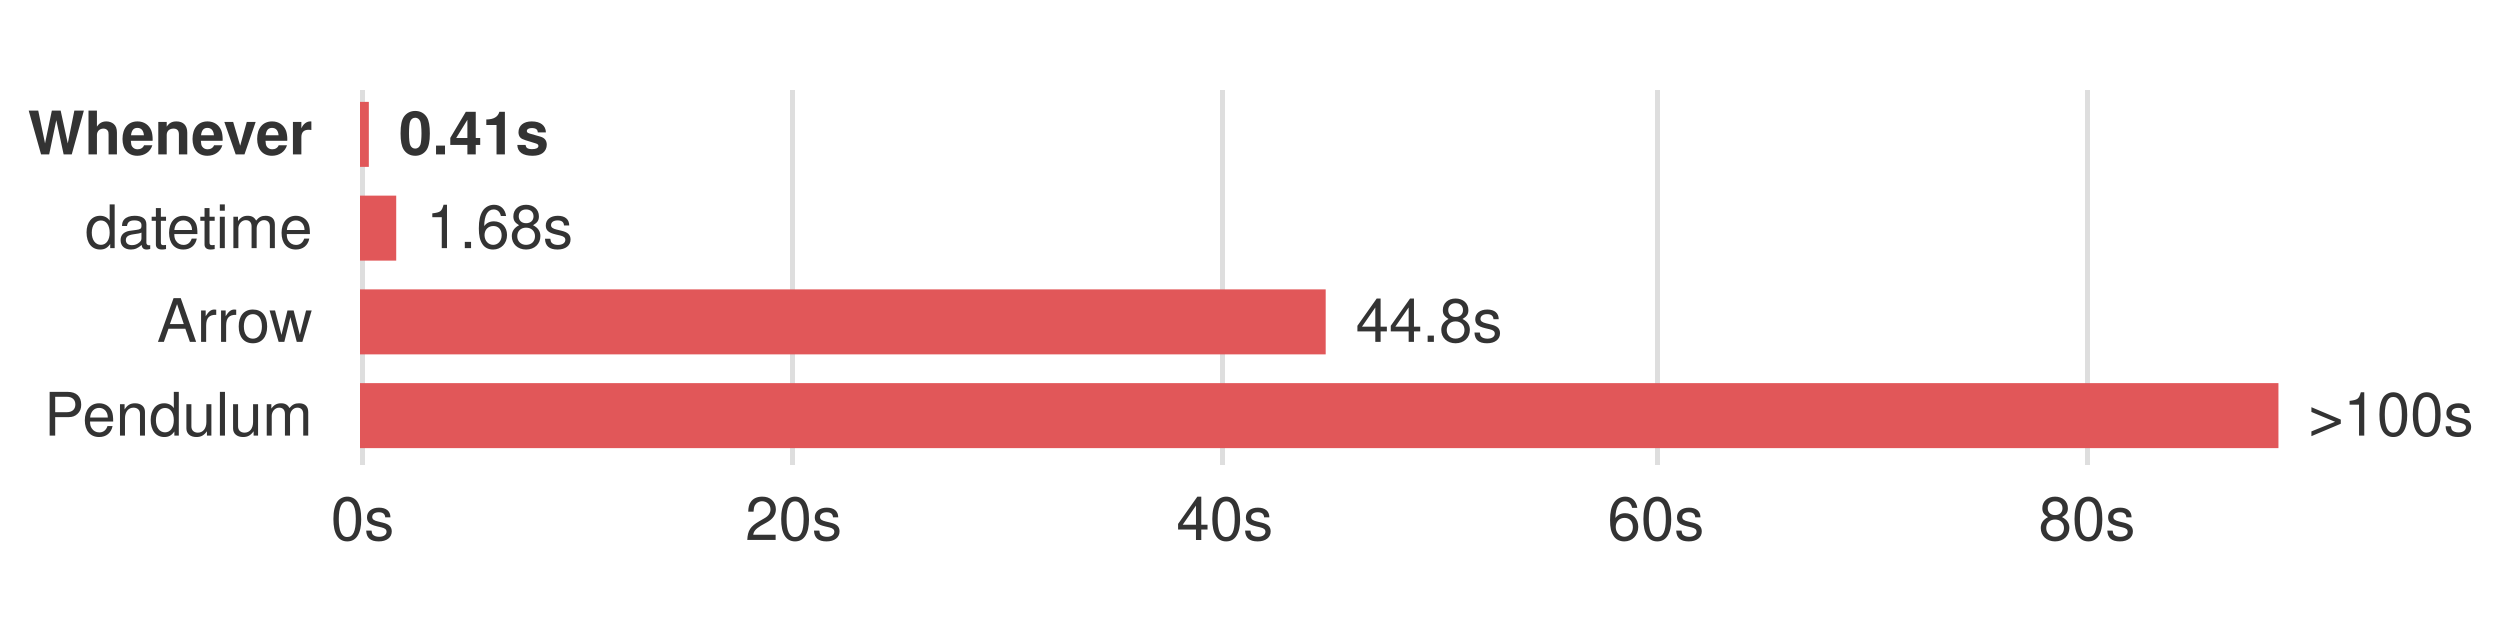
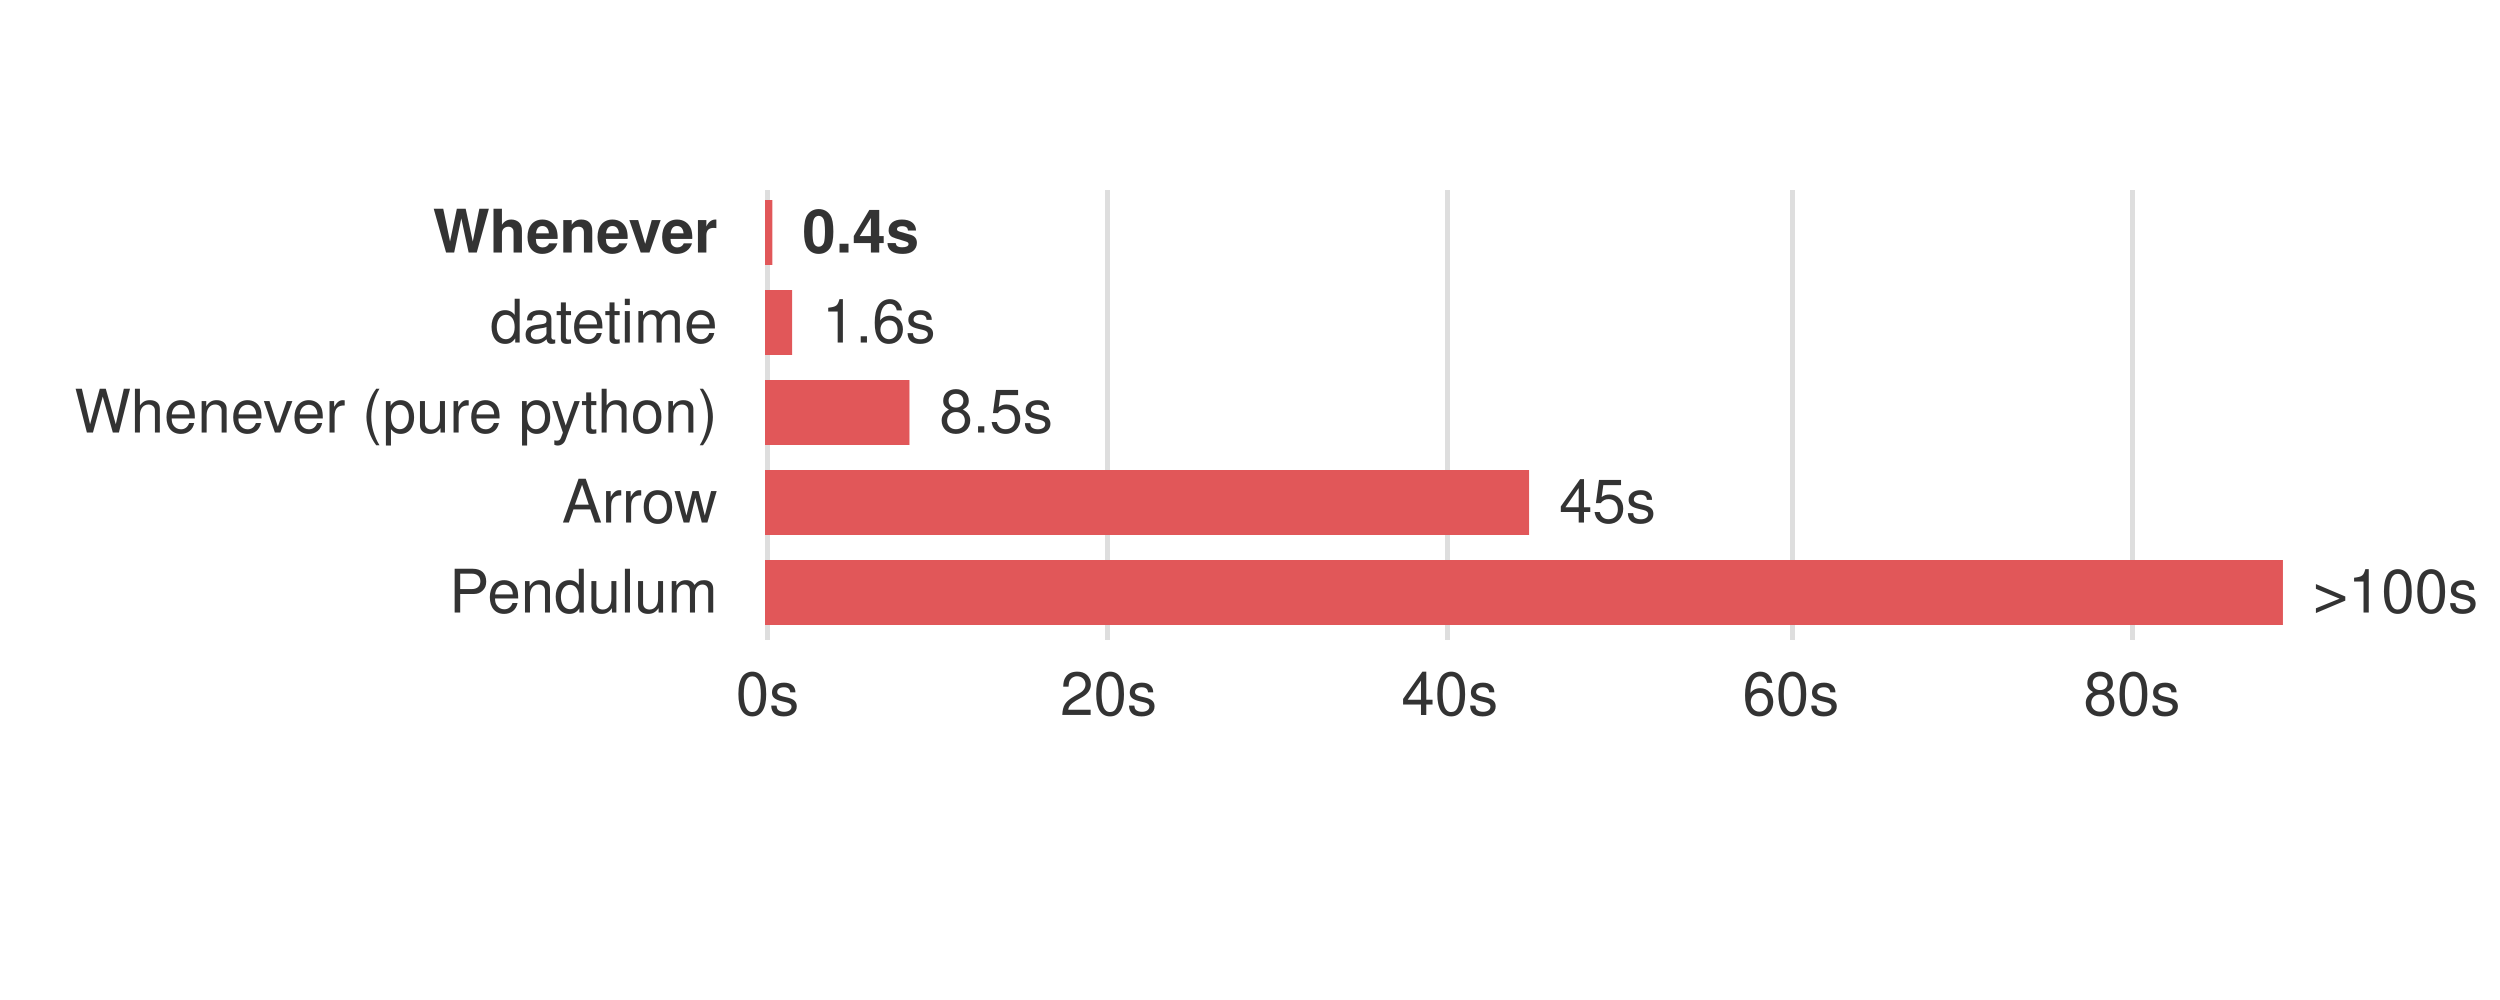
- <svg xmlns="http://www.w3.org/2000/svg" version="1.1" class="marks" width="500" height="127" viewBox="0 0 500 102">
-   <g fill="none" stroke-miterlimit="10" transform="translate(72,5)">
+ <svg xmlns="http://www.w3.org/2000/svg" version="1.1" class="marks" width="500" height="200" viewBox="0 0 500 135">
+   <g fill="none" stroke-miterlimit="10" transform="translate(153,5)">
    <g class="mark-group role-frame root" role="graphics-object" aria-roledescription="group mark container">
      <g transform="translate(0,0)">
-         <path class="background" aria-hidden="true" d="M0,0h388v75h-388Z" />
+         <path class="background" aria-hidden="true" d="M0,0h307v90h-307Z" />
        <g>
          <g class="mark-group role-axis" aria-hidden="true">
-             <g transform="translate(0.5,75.5)">
+             <g transform="translate(0.5,90.5)">
              <path class="background" aria-hidden="true" d="M0,0h0v0h0Z" pointer-events="none" />
              <g>
                <g class="mark-rule role-axis-grid" pointer-events="none">
-                   <line transform="translate(0,0)" x2="0" y2="-75" stroke="rgba(127,127,127,0.25)" stroke-width="1" opacity="1" />
-                   <line transform="translate(86,0)" x2="0" y2="-75" stroke="rgba(127,127,127,0.25)" stroke-width="1" opacity="1" />
-                   <line transform="translate(172,0)" x2="0" y2="-75" stroke="rgba(127,127,127,0.25)" stroke-width="1" opacity="1" />
-                   <line transform="translate(259,0)" x2="0" y2="-75" stroke="rgba(127,127,127,0.25)" stroke-width="1" opacity="1" />
-                   <line transform="translate(345,0)" x2="0" y2="-75" stroke="rgba(127,127,127,0.25)" stroke-width="1" opacity="1" />
+                   <line transform="translate(0,0)" x2="0" y2="-90" stroke="rgba(127,127,127,0.25)" stroke-width="1" opacity="1" />
+                   <line transform="translate(68,0)" x2="0" y2="-90" stroke="rgba(127,127,127,0.25)" stroke-width="1" opacity="1" />
+                   <line transform="translate(136,0)" x2="0" y2="-90" stroke="rgba(127,127,127,0.25)" stroke-width="1" opacity="1" />
+                   <line transform="translate(205,0)" x2="0" y2="-90" stroke="rgba(127,127,127,0.25)" stroke-width="1" opacity="1" />
+                   <line transform="translate(273,0)" x2="0" y2="-90" stroke="rgba(127,127,127,0.25)" stroke-width="1" opacity="1" />
                </g>
              </g>
              <path class="foreground" aria-hidden="true" d="" pointer-events="none" display="none" />
            </g>
          </g>
          <g class="mark-group role-axis" role="graphics-symbol" aria-roledescription="axis" aria-label="X-axis for a linear scale with values from 0 to 90">
-             <g transform="translate(0.5,75.5)">
+             <g transform="translate(0.5,90.5)">
              <path class="background" aria-hidden="true" d="M0,0h0v0h0Z" pointer-events="none" />
              <g>
                <g class="mark-rule role-axis-tick" pointer-events="none">
                  <line transform="translate(0,0)" x2="0" y2="0" stroke="rgba(127,127,127,0.25)" stroke-width="1" opacity="1" />
-                   <line transform="translate(86,0)" x2="0" y2="0" stroke="rgba(127,127,127,0.25)" stroke-width="1" opacity="1" />
-                   <line transform="translate(172,0)" x2="0" y2="0" stroke="rgba(127,127,127,0.25)" stroke-width="1" opacity="1" />
-                   <line transform="translate(259,0)" x2="0" y2="0" stroke="rgba(127,127,127,0.25)" stroke-width="1" opacity="1" />
-                   <line transform="translate(345,0)" x2="0" y2="0" stroke="rgba(127,127,127,0.25)" stroke-width="1" opacity="1" />
+                   <line transform="translate(68,0)" x2="0" y2="0" stroke="rgba(127,127,127,0.25)" stroke-width="1" opacity="1" />
+                   <line transform="translate(136,0)" x2="0" y2="0" stroke="rgba(127,127,127,0.25)" stroke-width="1" opacity="1" />
+                   <line transform="translate(205,0)" x2="0" y2="0" stroke="rgba(127,127,127,0.25)" stroke-width="1" opacity="1" />
+                   <line transform="translate(273,0)" x2="0" y2="0" stroke="rgba(127,127,127,0.25)" stroke-width="1" opacity="1" />
                </g>
                <g class="mark-text role-axis-label" pointer-events="none">
                  <text text-anchor="middle" transform="translate(0,15)" font-family="-apple-system,BlinkMacSystemFont,&quot;Segoe UI&quot;,Helvetica,Arial,sans-serif,&quot;Apple Color Emoji&quot;,&quot;Segoe UI Emoji&quot;" font-size="12px" fill="#333333" opacity="1">0s</text>
-                   <text text-anchor="middle" transform="translate(86.22222,15)" font-family="-apple-system,BlinkMacSystemFont,&quot;Segoe UI&quot;,Helvetica,Arial,sans-serif,&quot;Apple Color Emoji&quot;,&quot;Segoe UI Emoji&quot;" font-size="12px" fill="#333333" opacity="1">20s</text>
-                   <text text-anchor="middle" transform="translate(172.4444,15)" font-family="-apple-system,BlinkMacSystemFont,&quot;Segoe UI&quot;,Helvetica,Arial,sans-serif,&quot;Apple Color Emoji&quot;,&quot;Segoe UI Emoji&quot;" font-size="12px" fill="#333333" opacity="1">40s</text>
-                   <text text-anchor="middle" transform="translate(258.6667,15)" font-family="-apple-system,BlinkMacSystemFont,&quot;Segoe UI&quot;,Helvetica,Arial,sans-serif,&quot;Apple Color Emoji&quot;,&quot;Segoe UI Emoji&quot;" font-size="12px" fill="#333333" opacity="1">60s</text>
-                   <text text-anchor="middle" transform="translate(344.8889,15)" font-family="-apple-system,BlinkMacSystemFont,&quot;Segoe UI&quot;,Helvetica,Arial,sans-serif,&quot;Apple Color Emoji&quot;,&quot;Segoe UI Emoji&quot;" font-size="12px" fill="#333333" opacity="1">80s</text>
+                   <text text-anchor="middle" transform="translate(68.22222,15)" font-family="-apple-system,BlinkMacSystemFont,&quot;Segoe UI&quot;,Helvetica,Arial,sans-serif,&quot;Apple Color Emoji&quot;,&quot;Segoe UI Emoji&quot;" font-size="12px" fill="#333333" opacity="1">20s</text>
+                   <text text-anchor="middle" transform="translate(136.4444,15)" font-family="-apple-system,BlinkMacSystemFont,&quot;Segoe UI&quot;,Helvetica,Arial,sans-serif,&quot;Apple Color Emoji&quot;,&quot;Segoe UI Emoji&quot;" font-size="12px" fill="#333333" opacity="1">40s</text>
+                   <text text-anchor="middle" transform="translate(204.6667,15)" font-family="-apple-system,BlinkMacSystemFont,&quot;Segoe UI&quot;,Helvetica,Arial,sans-serif,&quot;Apple Color Emoji&quot;,&quot;Segoe UI Emoji&quot;" font-size="12px" fill="#333333" opacity="1">60s</text>
+                   <text text-anchor="middle" transform="translate(272.8889,15)" font-family="-apple-system,BlinkMacSystemFont,&quot;Segoe UI&quot;,Helvetica,Arial,sans-serif,&quot;Apple Color Emoji&quot;,&quot;Segoe UI Emoji&quot;" font-size="12px" fill="#333333" opacity="1">80s</text>
                </g>
              </g>
              <path class="foreground" aria-hidden="true" d="" pointer-events="none" display="none" />
            </g>
          </g>
-           <g class="mark-group role-axis" role="graphics-symbol" aria-roledescription="axis" aria-label="Y-axis for a discrete scale with 4 values: Whenever, datetime, Arrow, Pendulum">
+           <g class="mark-group role-axis" role="graphics-symbol" aria-roledescription="axis" aria-label="Y-axis for a discrete scale with 5 values: Whenever, datetime, Whenever (pure python), Arrow, Pendulum">
            <g transform="translate(0.5,0.5)">
              <path class="background" aria-hidden="true" d="M0,0h0v0h0Z" pointer-events="none" />
              <g>
                <g class="mark-text role-axis-label" pointer-events="none">
-                   <text text-anchor="end" transform="translate(-10,12.875)" font-family="-apple-system,BlinkMacSystemFont,&quot;Segoe UI&quot;,Helvetica,Arial,sans-serif,&quot;Apple Color Emoji&quot;,&quot;Segoe UI Emoji&quot;" font-size="12px" font-weight="bold" fill="#333333" opacity="1">Whenever</text>
-                   <text text-anchor="end" transform="translate(-10,31.625)" font-family="-apple-system,BlinkMacSystemFont,&quot;Segoe UI&quot;,Helvetica,Arial,sans-serif,&quot;Apple Color Emoji&quot;,&quot;Segoe UI Emoji&quot;" font-size="12px" fill="#333333" opacity="1">datetime</text>
-                   <text text-anchor="end" transform="translate(-10,50.375)" font-family="-apple-system,BlinkMacSystemFont,&quot;Segoe UI&quot;,Helvetica,Arial,sans-serif,&quot;Apple Color Emoji&quot;,&quot;Segoe UI Emoji&quot;" font-size="12px" fill="#333333" opacity="1">Arrow</text>
-                   <text text-anchor="end" transform="translate(-10,69.125)" font-family="-apple-system,BlinkMacSystemFont,&quot;Segoe UI&quot;,Helvetica,Arial,sans-serif,&quot;Apple Color Emoji&quot;,&quot;Segoe UI Emoji&quot;" font-size="12px" fill="#333333" opacity="1">Pendulum</text>
+                   <text text-anchor="end" transform="translate(-10,12.5)" font-family="-apple-system,BlinkMacSystemFont,&quot;Segoe UI&quot;,Helvetica,Arial,sans-serif,&quot;Apple Color Emoji&quot;,&quot;Segoe UI Emoji&quot;" font-size="12px" fill="#333333" font-weight="bold" opacity="1">Whenever</text>
+                   <text text-anchor="end" transform="translate(-10,30.5)" font-family="-apple-system,BlinkMacSystemFont,&quot;Segoe UI&quot;,Helvetica,Arial,sans-serif,&quot;Apple Color Emoji&quot;,&quot;Segoe UI Emoji&quot;" font-size="12px" fill="#333333" opacity="1">datetime</text>
+                   <text text-anchor="end" transform="translate(-10,48.5)" font-family="-apple-system,BlinkMacSystemFont,&quot;Segoe UI&quot;,Helvetica,Arial,sans-serif,&quot;Apple Color Emoji&quot;,&quot;Segoe UI Emoji&quot;" font-size="12px" fill="#333333" opacity="1">Whenever (pure python)</text>
+                   <text text-anchor="end" transform="translate(-10,66.5)" font-family="-apple-system,BlinkMacSystemFont,&quot;Segoe UI&quot;,Helvetica,Arial,sans-serif,&quot;Apple Color Emoji&quot;,&quot;Segoe UI Emoji&quot;" font-size="12px" fill="#333333" opacity="1">Arrow</text>
+                   <text text-anchor="end" transform="translate(-10,84.5)" font-family="-apple-system,BlinkMacSystemFont,&quot;Segoe UI&quot;,Helvetica,Arial,sans-serif,&quot;Apple Color Emoji&quot;,&quot;Segoe UI Emoji&quot;" font-size="12px" fill="#333333" opacity="1">Pendulum</text>
                </g>
              </g>
              <path class="foreground" aria-hidden="true" d="" pointer-events="none" display="none" />
            </g>
          </g>
          <g class="mark-rect role-mark layer_0_marks" role="graphics-object" aria-roledescription="rect mark container">
-             <path aria-label="time: 0.41; tool: Whenever" role="graphics-symbol" aria-roledescription="bar" d="M0,2.875h1.768v13h-1.768Z" fill="#E15759" />
-             <path aria-label="time: 1.68; tool: datetime" role="graphics-symbol" aria-roledescription="bar" d="M0,21.625h7.243v13h-7.243Z" fill="#E15759" />
-             <path aria-label="time: 44.8; tool: Arrow" role="graphics-symbol" aria-roledescription="bar" d="M0,40.375h193.138v13h-193.138Z" fill="#E15759" />
-             <path aria-label="time: 89; tool: Pendulum" role="graphics-symbol" aria-roledescription="bar" d="M0,59.125h383.689v13h-383.689Z" fill="#E15759" />
+             <path aria-label="time: 0.43; tool: Whenever" role="graphics-symbol" aria-roledescription="bar" d="M0,2.5h1.467v13h-1.467Z" fill="#E15759" />
+             <path aria-label="time: 1.59; tool: datetime" role="graphics-symbol" aria-roledescription="bar" d="M0,20.5h5.424v13h-5.424Z" fill="#E15759" />
+             <path aria-label="time: 8.47; tool: Whenever (pure python)" role="graphics-symbol" aria-roledescription="bar" d="M0,38.5h28.892v13h-28.892Z" fill="#E15759" />
+             <path aria-label="time: 44.8; tool: Arrow" role="graphics-symbol" aria-roledescription="bar" d="M0,56.5h152.818v13h-152.818Z" fill="#E15759" />
+             <path aria-label="time: 89; tool: Pendulum" role="graphics-symbol" aria-roledescription="bar" d="M0,74.5h303.589v13h-303.589Z" fill="#E15759" />
          </g>
          <g class="mark-text role-mark layer_1_marks" role="graphics-object" aria-roledescription="text mark container">
-             <text aria-label="time: 1.68; tool: datetime; timeFormat: 1.68s" role="graphics-symbol" aria-roledescription="text mark" text-anchor="start" transform="translate(13.24267,32.125)" font-family="-apple-system,BlinkMacSystemFont,&quot;Segoe UI&quot;,Helvetica,Arial,sans-serif,&quot;Apple Color Emoji&quot;,&quot;Segoe UI Emoji&quot;" font-size="12px" fill="#333333">1.68s</text>
-             <text aria-label="time: 44.8; tool: Arrow; timeFormat: 44.8s" role="graphics-symbol" aria-roledescription="text mark" text-anchor="start" transform="translate(199.1378,50.875)" font-family="-apple-system,BlinkMacSystemFont,&quot;Segoe UI&quot;,Helvetica,Arial,sans-serif,&quot;Apple Color Emoji&quot;,&quot;Segoe UI Emoji&quot;" font-size="12px" fill="#333333">44.8s</text>
-             <text aria-label="time: 89; tool: Pendulum; timeFormat: &gt;100s" role="graphics-symbol" aria-roledescription="text mark" text-anchor="start" transform="translate(389.6889,69.625)" font-family="-apple-system,BlinkMacSystemFont,&quot;Segoe UI&quot;,Helvetica,Arial,sans-serif,&quot;Apple Color Emoji&quot;,&quot;Segoe UI Emoji&quot;" font-size="12px" fill="#333333">&gt;100s</text>
+             <text aria-label="time: 1.59; tool: datetime; timeFormat: 1.6s" role="graphics-symbol" aria-roledescription="text mark" text-anchor="start" transform="translate(11.42367,31)" font-family="-apple-system,BlinkMacSystemFont,&quot;Segoe UI&quot;,Helvetica,Arial,sans-serif,&quot;Apple Color Emoji&quot;,&quot;Segoe UI Emoji&quot;" font-size="12px" fill="#333333">1.6s</text>
+             <text aria-label="time: 8.47; tool: Whenever (pure python); timeFormat: 8.5s" role="graphics-symbol" aria-roledescription="text mark" text-anchor="start" transform="translate(34.89211,49)" font-family="-apple-system,BlinkMacSystemFont,&quot;Segoe UI&quot;,Helvetica,Arial,sans-serif,&quot;Apple Color Emoji&quot;,&quot;Segoe UI Emoji&quot;" font-size="12px" fill="#333333">8.5s</text>
+             <text aria-label="time: 44.8; tool: Arrow; timeFormat: 45s" role="graphics-symbol" aria-roledescription="text mark" text-anchor="start" transform="translate(158.8178,67)" font-family="-apple-system,BlinkMacSystemFont,&quot;Segoe UI&quot;,Helvetica,Arial,sans-serif,&quot;Apple Color Emoji&quot;,&quot;Segoe UI Emoji&quot;" font-size="12px" fill="#333333">45s</text>
+             <text aria-label="time: 89; tool: Pendulum; timeFormat: &gt;100s" role="graphics-symbol" aria-roledescription="text mark" text-anchor="start" transform="translate(309.5889,85)" font-family="-apple-system,BlinkMacSystemFont,&quot;Segoe UI&quot;,Helvetica,Arial,sans-serif,&quot;Apple Color Emoji&quot;,&quot;Segoe UI Emoji&quot;" font-size="12px" fill="#333333">&gt;100s</text>
          </g>
          <g class="mark-text role-mark layer_2_marks" role="graphics-object" aria-roledescription="text mark container">
-             <text aria-label="time: 0.41; tool: Whenever; timeFormat: 0.41s" role="graphics-symbol" aria-roledescription="text mark" text-anchor="start" transform="translate(7.767556,13.375)" font-family="-apple-system,BlinkMacSystemFont,&quot;Segoe UI&quot;,Helvetica,Arial,sans-serif,&quot;Apple Color Emoji&quot;,&quot;Segoe UI Emoji&quot;" font-size="12px" font-weight="bold" fill="#333333">0.41s</text>
+             <text aria-label="time: 0.43; tool: Whenever; timeFormat: 0.4s" role="graphics-symbol" aria-roledescription="text mark" text-anchor="start" transform="translate(7.466778,13)" font-family="-apple-system,BlinkMacSystemFont,&quot;Segoe UI&quot;,Helvetica,Arial,sans-serif,&quot;Apple Color Emoji&quot;,&quot;Segoe UI Emoji&quot;" font-size="12px" font-weight="bold" fill="#333333">0.4s</text>
          </g>
        </g>
        <path class="foreground" aria-hidden="true" d="" display="none" />
      </g>
    </g>
  </g>
</svg>
